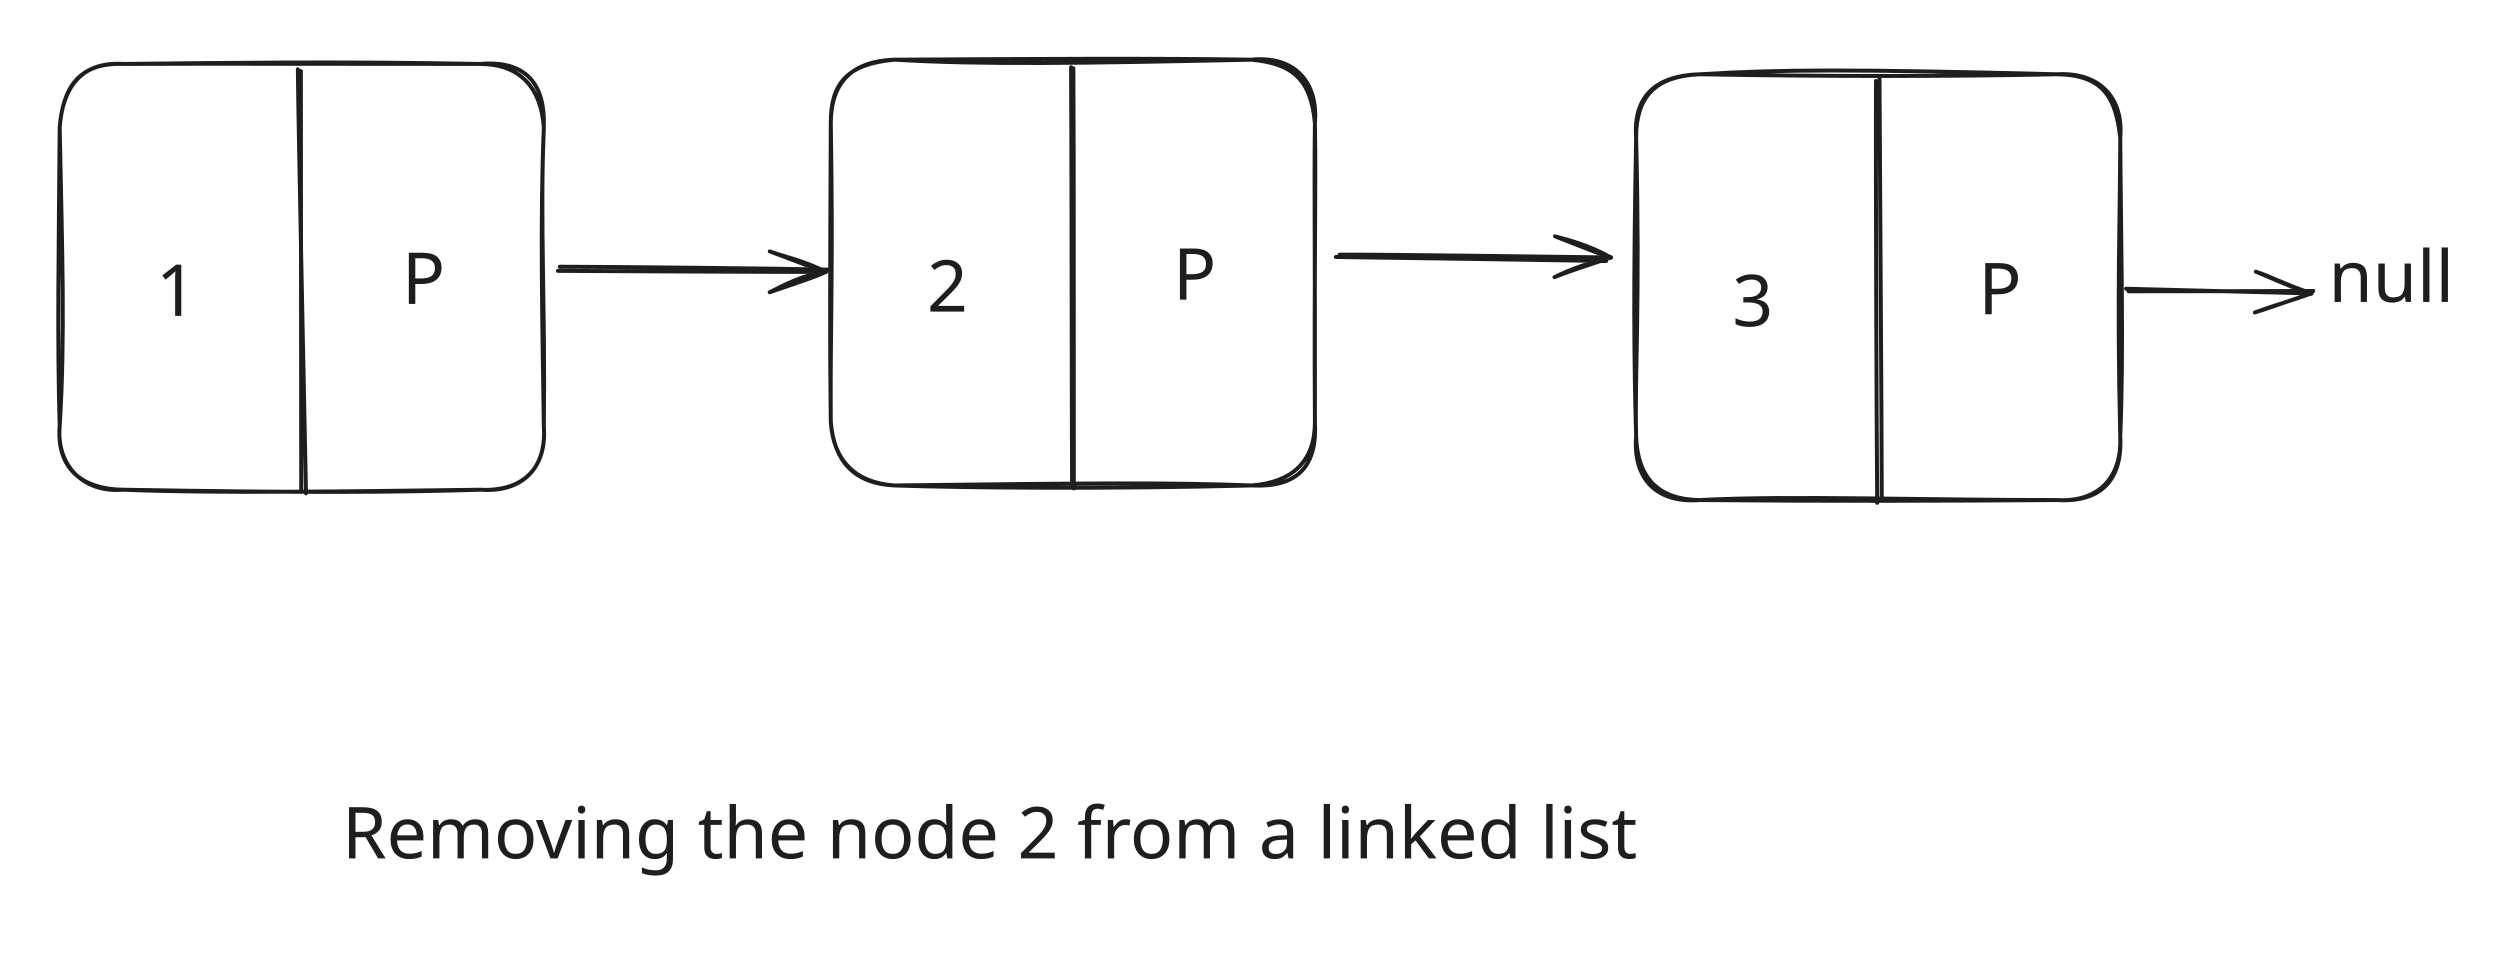
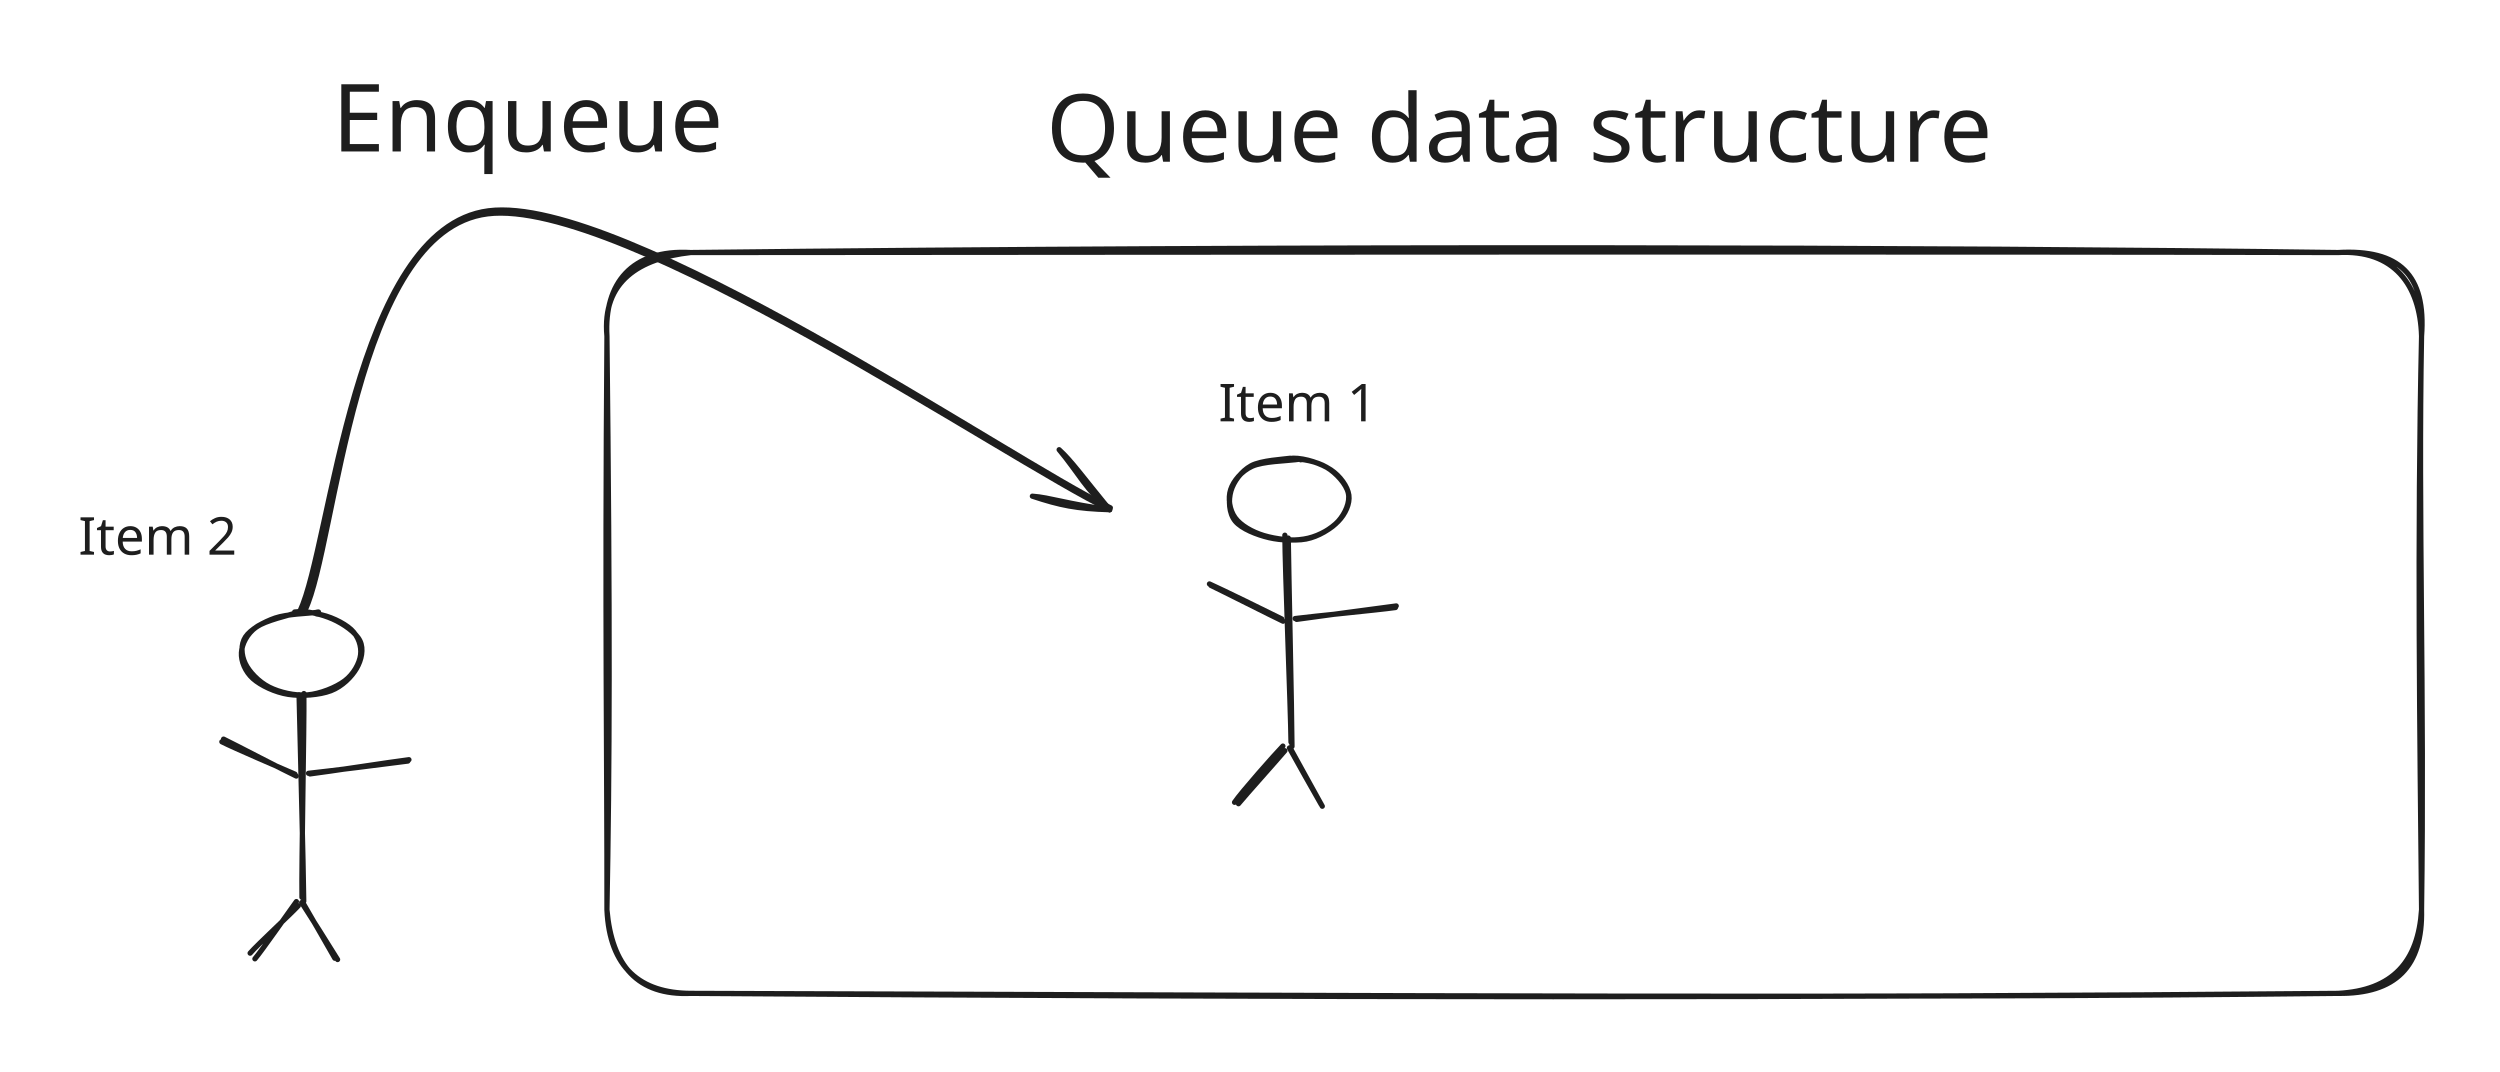
- <svg xmlns="http://www.w3.org/2000/svg" version="1.1" viewBox="0 0 1256.529 478.489" width="1256.529" height="478.489">
+ <svg xmlns="http://www.w3.org/2000/svg" version="1.1" viewBox="0 0 956.124 409.917" width="956.124" height="409.917">
  
-   eyJ2ZXJzaW9uIjoiMSIsImVuY29kaW5nIjoiYnN0cmluZyIsImNvbXByZXNzZWQiOnRydWUsImVuY29kZWQiOiJ4nO1bW1fiSFx1MDAxMH73V3DY1zHb98u86Xib8X5B19mzx1x1MDAxMyFAJCSYXHUwMDA0RffMf9/qqCRcdTAwMDTCgFx1MDAwYp6wO9Gj0N1JV3fXV/VVV+fvtUqlXHUwMDFhP/Wc6udK1Vx1MDAxOdRtz22E9mP1kyl/cMLIXHJ8qFwiyfco6If1pGU7jnvR599/t3s9q+XGt0HQsepB9+U2x3O6jlx1MDAxZkfQ8E/4Xqn8nfzNdFx1MDAxNDr12PZbnpPckFSlfUmK8qVHgZ/0i1x1MDAxOWdEMa3VsIVcdTAwMWJtQX+x04Dqpu1FTlpjiqrP9JC0Llx1MDAxZvv1VlRvXHUwMDFmbO20N9v0Pu226XreefzkJWJFXHUwMDAxjD6ti+Iw6DhXbiNuv01BprzorjDot9q+XHUwMDEzmeHjYWnQs+tu/GTKUDq8lzn4XFxJS1x1MDAwNqYnJSyMiJZSclwiXHUwMDE053xYbVx1MDAxZUBcYrVcYtRcdTAwMTLEtcZcdTAwMTjnXHUwMDA1+1x1MDAxMnhBaFx1MDAwNPtccjvmJ1x1MDAxNe3WrndaIJ/fXHUwMDE4tolD2496dlxi65W2e3xcdTAwMWIyo1x1MDAxNoVcdTAwMGJcdTAwMTOtXHUwMDE0UZikgrRcdTAwMWS31Y5NXHUwMDFizCxcdTAwMDRcdTAwMTdFXHUwMDFjSy5VVlx1MDAxYydZXHUwMDE1TKiSXHUwMDFhc54umlx1MDAxMaL3tZFoyF/pWoR21/lqbvH7npedUL/xOqFvmpTqXHUwMDEyfS35kY7StN/O62BWXHUwMDBmM+rxMKidNveaNbfejHuDXHUwMDFl7qvu96fhTIworVx1MDAxZIbBY3VY8+P1Uyp/v9ewX1x1MDAxNFx1MDAxMUukhEZcdTAwMWFcdTAwMTHJ5LDec/1OfnBeUO+kuruWXHUwMDE5yVx1MDAxOGjg9sl44bhcdTAwMTAvUktcdTAwMDGqXCLEzHg5bvCbvXD3vNa7eHpshGHfu3I2yo1cdTAwMTeGpMWooFx1MDAwNFx1MDAxNFRxxnRcdTAwMGUuwuKCXCJKuZJUXHUwMDEzxpeGXHUwMDE3ZFx0uLhgmmGGxGS44FwiSL3BXHUwMDA1U7iTgFx1MDAwMVhcdTAwMDZcXMjP4bJIhc5MtVx1MDAxZMabrt9w/Vb+XHUwMDE2x29cdTAwMTTUeHZcdTAwMTR/XHS6XTdcdTAwMDYxTlx1MDAwMteP8y2S525cdTAwMThktlx1MDAxZHtsLuDJhXU987hR+5B+qqQqlnxcdTAwMTl+/uvT5NZFK2+u8TVPXHUwMDFmt5b9X4T8XHUwMDE3yzNcdTAwMDH6WGmeL37DvsCUYY1FqkY/hf7ut0H36DRQtTC6i1x1MDAwZnc7fH3wXFxu6GuiwFVShFx1MDAxNJGIXGKa6qa5n1x1MDAxMmRxxMBRSqbAWy5ccvhcdTAwMDDZxFx0XG6QhWM+XHUwMDEx+djCXHUwMDAySaU1XHUwMDAyiZhG435cdTAwMTIpc7tUpVx1MDAwND7FLHVcIu9cdTAwMDd+RrBXmphcZqS6cVx1MDAxNUf3jcGdur9cZlx1MDAxZi9k++Bx+66R8cPVZlDvXHUwMDFiKdeRhVx1MDAxNFx1MDAxMppoXHUwMDAzKSEp5izTrGX3XHUwMDEyXHUwMDFimmhcdTAwMDXwRCBKWiEmx0Y/YnSKpDpcYr51+id67/b2uKVrkbvzsGHvT5JcbllcdTAwMThcdTAwMGJcdTAwMGXOXHUwMDA1w69QoFx0XHUwMDEzhGKJXHUwMDE1YJQjcFOaSj4m1ILtXd5wLNTkXHUwMDE163xSm9f2OU1e7Fxm4klcdTAwMTZPMJUvXHUwMDFkklx1MDAxZC4kRFx1MDAwN4jOXHUwMDFlXHUwMDFjoK3D+++b3+onz7Xn4KxTJ/2dXHUwMDFiXFxui1x1MDAwN1xuZMhcdTAwMGXRSDKkhUhcdTAwMDf7YvGwpTTYQYk0JVx1MDAxY6ucXFyLM3naklx1MDAxY+JcdTAwMGYhXHUwMDExw8gs/7jFY+PchoJOgKXGQ3S838SNVHxcZolpXHUwMDA2fnzuPidhh1x1MDAxOCndsbuu9zSyqIlcdTAwMDbDLGb0yVx1MDAxNG14bstP6LzTXHUwMDFj1fDYheh7WFx1MDAxZFx1MDAwN720tlx1MDAwZV3YQP/D8SlcdEK35fq2dzHenVx0XHUwMDE49lL3k3FKt3bkJOFcdTAwMDRcZlx1MDAwNL9cdTAwMGaHmVx1MDAwNc/hXHUwMDEwVFNIhcjsxOPIfb5e3z2MXHUwMDFlXHUwMDBl/bvg7MBV/O5ZlVx1MDAxYoaMq2kxOnilXHUwMDBmwiGhltRcXIOlXHUwMDA1vVx1MDAwNudcIidQj3EgKqZcdTAwMDVcdTAwMDNeuoCQfFVwePKxODxZLFx1MDAwZafumFx1MDAwMdxcbsGINIcgQcyBxumkp5RoxOBWjFdcdTAwMDT6pTAmUtNcdTAwMTE0XHUwMDEyiFx1MDAxMlx1MDAxOCGEclx1MDAwMsxcdTAwMTFM0/K2XHUwMDAwXHUwMDE2tGUmgG5LlLWh5dkym1x1MDAxZSaOaG1+y+zTtOc+XHUwMDFlX7RYp/ZcdTAwMWNv8nq3xcTW1S6rr9ZWnNCyXGKIXHUwMDEwjWCplJp9J45e7fRPdm7ideJ6ezXv/r6nXHUwMDFiRyXHIdbAXHUwMDBiYVx1MDAxNjgosMRUjcbjhGLDXHUwMDFhOVNYg9fEZd+JU8Q8QFx1MDAxMrFcZlx1MDAxNP7aiXurW6GduFwiOsyLgY+hjjIyXHUwMDBmXHUwMDFmdk62uic7x9f90zBs7u9+XHJcdTAwMWHYbZVcdTAwMWT5RCTIJ1xcauBcdTAwMWIox4eJtFx1MDAxMFg/sIFcYpqiJfJhZnFsXHUwMDEyY1x1MDAwNCM9I1x1MDAxYlx1MDAwNpIkXHTWgv+PwlL6sXSYLpZcdTAwMGVcdTAwMTeGpUjkS99wXGJcdTAwMWVcdTAwMDe8XHUwMDEzRbPDcOPi/Nr/42lQr8tu++td73Sj4/olhyHhaFxuXHUwMDExNttDWVx1MDAxOC5vR/x9YSlAXHUwMDE2RKPZfOV/XHUwMDFliKtcdTAwMWSXTklNocJjXHUwMDFj2uStXHUwMDA0l2mDn0FxemxQTihSwrNp6ZxDpPKjNmpfXHUwMDAyUslcbnGYyv1cdTAwMDZDSVxiolxc47SmRMR3yZmoOXI+MKOYXHUwMDEwITlcdTAwMTNcZihcdTAwMDQnMtPsJelDXHJcdTAwMWTlXHUwMDFhll9pxSblfGZKRJ1ePp0j0T+InK346Myl153vN39cdTAwMTSlx0jmwnpcXCaZUGRcdTAwMDK8VJi0zZhEq5SFKtLu3M3/itxLVJhkJ1x1MDAxYeJcXI7Y7FH99JUspyVjwO2LLVx1MDAxOWajlozmXHUwMDA0W5wp48LCQCqEXHUwMDEywGyIXHUwMDE2KX2Zxik4MFx1MDAxZUNDlk0phtpW+r2tf0dYzIM/lrOM9rjM+IHhaWdPNVNsnvTy/u1cdTAwMTe804s3I1wio8O9yzu/Zm+tl1x1MDAxYuuMKFx1MDAwYoElpVx1MDAwMtRcbik5epZcdTAwMGVmwOJSXHUwMDAys6dcdTAwMTiB/1he/CBcdTAwMTR4Tlx1MDAwNFx1MDAwNv3VSc2CdLP7oOhCWMuqXHUwMDA0XHUwMDBmZ043eFx1MDAwMOpQidtOxVx1MDAwZlx1MDAxYU6FVJph0K3YXHUwMDE107XTgH9R/LFonVempafH1JRcdTAwMDOySFx1MDAxMqlcdTAwMTCbY1t++kmlUoJayFFcdTAwMWGabnO9ZMeSTVx1MDAwMY1cdKgw0GspcoKVLTsmXHUwMDE4IJ3pMlx1MDAxZSdfVm7sP3BMXcnCXHUwMDEzI1xugbehbFx1MDAwZVx1MDAxNr19tn/qrd90XHUwMDBmXHUwMDA2/f39jmur/WNe8qOqXHUwMDEyfCfQUE2BLFx1MDAwM4+gKlx1MDAwN0KWpKhcdFx1MDAwN93GquyZMcYxXHUwMDAyQdWvzNivzNhPgmdZzKixXHUwMDAwXCJpMsEz475241x1MDAwNlx1MDAwN3vAXHS3j09cdTAwMWGX6LKum92LkuNcdTAwMWXcq8E9XHUwMDAyvytcdMz/XGLuKU5cdTAwMGVSXHUwMDAy6lx0eDzGllx1MDAxNzxcdTAwMTNuXHToTSlOYNInI3/SjjxYJVxiXG5cdTAwMTZwXHUwMDEwZVU4NflYukxcdTAwMTbLhFx1MDAwYnGY2ZdcdTAwMTmLbMEk6LnOpmxveVxcX1x1MDAxZnex//3I3btt0vX2g1NuXHUwMDFjKsankGCK6Ufh8H2ZMc242bT9lVx1MDAxOVv5zFx1MDAxOEHTmDBnXHUwMDE0XHUwMDAystn3mKZHXHUwMDA2pURcIqfCYkoxgYSiish8jlpYmIODolx1MDAxNFx0TOjyotHFvLVcdTAwMDVycsYwXcDZkZXLlU1/ub4ympZiXHUwMDEyllxca4zMS+uUk0yzt7xcdTAwMTTiXHUwMDA0OKFcdTAwMDa+IaD5eCw+U65srlfJXHUwMDEw4UowXHUwMDA0XHUwMDE2mYFtZYTyMbFAXHUwMDA1pELS5JjgUnzCy2SrlDFb0Htba69cdTAwMWRU7V7vPFx1MDAwNr1cdTAwMWKuXGLov9t4NfbpKKtcdTAwMGau87g5XHUwMDFkoWuvc2qslpNcdTAwMDDix9qPf1x1MDAwMC1cdTAwMDRTYCJ9
+   eyJ2ZXJzaW9uIjoiMSIsImVuY29kaW5nIjoiYnN0cmluZyIsImNvbXByZXNzZWQiOnRydWUsImVuY29kZWQiOiJ4nO2bW1PjuFx1MDAxMoDf+Vx1MDAxNVx1MDAxNOd18Op+2beQYVx1MDAwMsNwh1x1MDAwMXJqa8skTuKJY1x1MDAxYtvhtsV/35aB2Lk4XHScJHhO4alcdTAwMWFcdTAwMTJJlmV1f61utfLP2vr6RvJcdTAwMTA6XHUwMDFif65vOPdccttzm5F9t/HFlN86UexcdTAwMDY+VJH0e1x1MDAxY/SjRtqykyRh/OdcdTAwMWZ/2GFotd3kOlxiulYj6D3f5nhOz/GTXHUwMDE4XHUwMDFh/lx1MDAxN76vr/+T/p97UOLcJ2nbtDT3XHUwMDE4SkdLXHUwMDBmXHUwMDAyP30kxlx1MDAwMmuCmNCDXHUwMDE2bvxcdTAwMTVcdTAwMWWVOE2obtle7GQ1pmijXHUwMDE1hd522yZVUq2x21jvbSWP37PHtlxczztNXHUwMDFlvHREcVx1MDAwMC+e1cVJXHUwMDE0dJ1cdTAwMGK3mXRe3z5XXnRXXHUwMDE09NtcdTAwMWTfic2b40FpXHUwMDEw2lxyN3kwZVxiXHJKbb+d9pGV3MM3oaXFuGRcdTAwMDJJTCRlWS/mfqK0JVxiU4pcbo4lpWxkXFzVwFx1MDAwYlwiM67/YMf8y0Z2bTe6bVx1MDAxOJ7fXHUwMDFjtElcItuPQztcdTAwMDJJZe3uXt6YIWRRzpXmWlx1MDAwYqSp5IMmXHUwMDFkx213XHUwMDEy0yYri51UXGLYtEQoP2zz0HC3merCX9nUR3bP2TW3+H3Py8+f33yZv6GKa1OxnVOrrKt+2LSfVVx1MDAwMEukXHUwMDExYVx1MDAxY1x0idWg3nP97mh3XtDoTtCaVuAnp+6jkVxuXHUwMDE1Q6Xf7J7rPVxmSTVVYZjG477Td9ZhXGb2Olxiod9I+lFu3k2riue2jXJveE5rWOtcdTAwMTNcdTAwMTd4XHUwMDFiVCdBmNU24Km26zvR+CxcdTAwMDWR23Z92zuba1x1MDAwNPD+zs6ryLBFeE4nYsfUmtfFaeHTl8m4Rk4jedbXXHTMXHUwMDAylYXMXHUwMDEyTYRCXHUwMDFjZdM2i9nT7UonuehcdTAwMWNv1fd+7t1cdTAwMWXtXfVEXFwpN7Oc6CnMUk4sojGXSFxiyjjBfGRgi4NW6MwgXGYoJYpaXHUwMDE0LslcdTAwMTChLFx1MDAwZvIrtJxqMDsss6vvZvZVcTLVoS8lT6tBeapcdTAwMTY7nueG8URcdTAwMWRcdTAwMDZrWqTDgmuMuXjDsuM/8Hr75Ohbq/U1jrbRjXTq3n25VZjCwpJcdTAwMWFujWB1XHUwMDAxXuWQXHUwMDBlM6jWSDCtXGJSknK8NFx1MDAxNWZiXFyDKU5cdTAwMTWYUY644nqSXG5cdTAwMGKBmaRcdTAwMDTxZegwma3Dg3uyu1x1MDAwN+pAmifhUf2m46DavqBcdTAwMGZ74U7jIFx1MDAxM96QhtpRXHUwMDE03G1cZmqeXj6tjJB0NZiEXHUwMDA3xUV4MFx1MDAwZVZcdTAwMDdcdTAwMTRjflx1MDAwYl+r7Pd/XFxcdTAwMWU/fKe3XHUwMDBl2avzi4Mq65dcdTAwMWJcdTAwMGaGiUVcdTAwMDVcdTAwMDDCOSNaIzVEXHUwMDA3J8jikmLOJFwiSnK5NDqQJeBSXHUwMDEyYVxmUp/kk0lV1ORcdTAwMDVcdTAwMTWCpFx1MDAxMjDGnKO9WlSW4rnFiVx1MDAxZCVbrt90/fboLY7fLKjx7DipXHUwMDA2vZ6bwDCOXHUwMDAy109GW6T9VlxmlVx1MDAxZMdcdTAwMWWbXHUwMDBi6LmwLjTdXHLbhuzTeqZf6ZfB57++TG5dIFRzjUk862wt//etzDNduCRiyiQoel6HZkFvbzaPt+JKZfvC33rca+qrINg8LDv01EKUXG5NuCFb84wl04FAq6JcdTAwMWWMj5Ewh/WXYYZcdTAwMDSZwD3JzctrLCaNhJj+XHUwMDA0/fdcdTAwMDG9WNTmXCIku/9/Ylx1MDAxYuL6XCK2wYfiXHUwMDAy3KycXHUwMDA3OIvt5q9ft3eP58f1WlxcJ9+5zy/cw1q52aaaWkJj4zVcblx1MDAwNUo5XHUwMDFjslx0gi2MONYmbFIk55MuXHUwMDFjbZm6tlx1MDAxMCcrRVx1MDAxNJ5ENlx1MDAwNtdcdTAwMWIu8NBcdTAwMDVTXHUwMDEz4zdccrZcdIzU54r+O4FeJHhzbY7JfFHco8LtVVx1MDAwZVx1MDAxYyBKVKZes7Bn9Vv99+XR9cVmv352cvlw5tq7uNzYM8ynhbmcY4tQrVx1MDAxODhSjGu2vJ1cdTAwMWGaMZFtp87y3DGCRVx1MDAwMeeNxCfnZec8XHUwMDEztLk2R2W8IK5cdTAwMDVFo6WvXFwrwalcdTAwMTRvic93LsP+r/Zd2/l+fnZ/clx1MDAxMVx1MDAxZdV+NY7KzTVVxFKISC1cYlCCyVxi1lRZXHUwMDEyg5XVQI8gYnlYk1x0WGNatMS/cE2RMmSLXHUwMDA15Ew+sV5cdTAwMTHWZFxi6zFcdTAwMTG/XHUwMDEx6+dtv1x0XFxcdTAwMTNcXOinYyGQJCxcdTAwMWaVzlx1MDAwMnv6RmQpwU433lx1MDAxNDCtXHUwMDE4olLm8lx1MDAxYs/b0sqikmnNXGLUcba8bWlgdObWXHUwMDFi5nhGokXD3VLyki7gSmbO4ftJz1xy7OVcdTAwMTjA7lx1MDAxY0lcdTAwMTHz0kGjb0a5iSxcbs5cdTAwMTeRXHUwMDA0aVx1MDAwNSpOOZK5Zm07NKO2OCXgXHUwMDFmc1x1MDAwZbOtqCBy7O1XZmVG8V2ooZHTtv42x1RupjtSqMdpf1RcdTAwMTZ1N5dcdTAwMWQrOtWBcaF7glx1MDAwNZNcdTAwMTRcdTAwMTboNySIXHUwMDBmb1x1MDAwMkZcdTAwMGVr3k9cdTAwMTfb+6JGvsrTkrsnjLApVlxmYi5cYkpcdTAwMTRcdTAwMDVdXHUwMDE3XHUwMDAy1J0uzz/BXGZbIHjNpKBYUT4pXzx+qoNRzoxbtYD9hd/lUMe2f2NcdTAwMGVVrPZcdTAwMWPH2ENcdTAwMTdxdGNa0rt4XHUwMDE3kFx0pDVcdTAwMDTK829cdTAwMDLe1OTe+VHdblx1MDAwNNWrw7jfvnLdb7zcWEohLaRcdTAwMTBcdTAwMTWwgDAk6HBWj1FkabPvj5SAoDs3VyXJeXMmNMNcdTAwMTSVMW7AsITzvFx1MDAxZS8jKy2Kd7MwmFvFJMPzZ6hcdTAwMGXvXHUwMDBlt8KdqKfOJW9eeFdb1ejhtuRcbmxObZj0XHUwMDEzU1xcXHUwMDExxEa8Y4EtgWExh1x1MDAwNZZcdTAwMTNcdTAwMDH+8dI0eFx1MDAwMXlpzDlDiH/cXHUwMDExjkWqc5Fz/P9cdTAwMTZcdTAwMDZ/RF6ai+KYmFJcdTAwMDLWXFyI+b3JsG778raShOd271xcXHUwMDFm3n2NXHUwMDFmXHUwMDEzt+TUa2SBYZNcdTAwMTgroTWh2ZPTzS42Qv3ynMn3paVcdTAwMDUoXHUwMDA0WtZxw0/Ol8L5itLSeXBH0eZcdTAwMTJcdTAwMTZcYs7egPZdTZzdX9T9g253v969j1rfq3ZQcrQlxGdcdTAwMTJcdTAwMGJqNjWooiP72IJYmHFcdP4gaCtWS0R7XHUwMDAxaWktXHUwMDExvFx1MDAwZf3k/Hfi/GOy0jnlXHUwMDE5xVx1MDAxZXEgX+e1aFx1MDAxNvZcdTAwMDeV28dDXHUwMDFk78nz89hB/Z81XHUwMDEy/1x1MDAxZJdcdTAwMWN7TadcdTAwMDWimlhEIVx1MDAwNsGgXHUwMDEwIFx1MDAxODoyro/NSpsyhnn+4MAn52XnfDVZaVxiTIu4Jlx1MDAxOCOhdH5cdTAwMDdq5nFcdTAwMTP71K92eyw+OW+xw9ZONdxroZJzLZCFjSHlnFxuQsRIfC4heueUwaRcdTAwMDP1JL/ZVoq8NNZEcKpVKVx1MDAxM9OfZE8me7GJ6cKf6U47PqphXHTTev6d4/3L01x1MDAxZn1R3alw9mOnXHUwMDFiXHUwMDFjd/qt+nHZwVx1MDAxZZnYYbBRYVwieNE/+MNcdTAwMTbBWkNkxFx1MDAxOJ2czpnAtWBcdTAwMTiGzXL25lx1MDAwM/I5WLGc8X9fPoegodIp+ZzdxOmt51x1MDAwZSeuXCKdM/rMubI5WL5cdTAwMGJIXlx1MDAxYziDpVx1MDAwNCjzP1x1MDAwM5h5nvv0WuOd0L+P5G6993jT2uE3Jf9cdC4lhVx1MDAxMWtKJCeFi92CkZTIQlRrJjnSUkDIPlx1MDAwZpLgXHUwMDBlSY00llx1MDAxZppiJVx1MDAwMvN3XHUwMDFkXHUwMDAxeT+S5Fx1MDAwM5Ak70Ry7WXR3bDD8DSBuVx1MDAxYvg1ICy3+TJcdTAwMDHZ8zduXedua7r6rL2gbqByUkfpae3pX1x1MDAxYep2WCJ9
  <defs>
    <style class="style-fonts">
      @font-face {
        font-family: "Virgil";
        src: url("https://unpkg.com/@excalidraw/excalidraw@undefined/dist/excalidraw-assets/Virgil.woff2");
      }
      @font-face {
        font-family: "Cascadia";
        src: url("https://unpkg.com/@excalidraw/excalidraw@undefined/dist/excalidraw-assets/Cascadia.woff2");
      }
      @font-face {
        font-family: "Assistant";
        src: url("https://unpkg.com/@excalidraw/excalidraw@undefined/dist/excalidraw-assets/Assistant-Regular.woff2");
      }
    </style>
  </defs>
-   <rect x="0" y="0" width="1256.529" height="478.489" fill="transparent" />
-   <g stroke-linecap="round" transform="translate(30 32.14081) rotate(0 121.6667 107)">
-     <path d="M32 0 C85 -0.55, 138.41 -1.36, 211.33 0 M32 0 C81.21 -0.23, 132.78 0.02, 211.33 0 M211.33 0 C231.34 0.05, 241.96 11.87, 243.33 32 M211.33 0 C234.11 -1.98, 244.23 9.86, 243.33 32 M243.33 32 C241.35 78.84, 244.13 124.14, 243.33 182 M243.33 32 C241.45 77.96, 242.52 125.68, 243.33 182 M243.33 182 C244.95 202.59, 233.44 215.1, 211.33 214 M243.33 182 C244.97 204.72, 230.92 215.58, 211.33 214 M211.33 214 C145.58 214.83, 77.54 215.89, 32 214 M211.33 214 C169.65 215.26, 126.11 215.65, 32 214 M32 214 C11.37 213.84, -1.73 203.48, 0 182 M32 214 C11.26 215.73, -1.8 201.12, 0 182 M0 182 C2.8 136.71, 1.24 95.16, 0 32 M0 182 C-1.3 138.08, -0.47 94.16, 0 32 M0 32 C1.55 12.28, 9.31 -0.84, 32 0 M0 32 C1.34 12.76, 10.11 -1.41, 32 0" stroke="#1e1e1e" stroke-width="2" fill="none" />
+   <rect x="0" y="0" width="956.124" height="409.917" fill="transparent" />
+   <g transform="translate(400.1241 33.91658) rotate(0 200.1779 22.5)">
+     <text x="0" y="0" font-family="Virgil, Segoe UI Emoji" font-size="36px" fill="#1e1e1e" text-anchor="start" style="white-space: pre;" direction="ltr" dominant-baseline="text-before-edge">Queue data structure</text>
+   </g>
+   <g stroke-linecap="round" transform="translate(232.1241 96.58326) rotate(0 347 141.6667)">
+     <path d="M32 0 C274.94 -0.2, 516.39 -0.38, 662 0 M32 0 C269.81 -2.72, 508.22 -2.1, 662 0 M662 0 C683.43 -1.19, 693.46 12.36, 694 32 M662 0 C685.49 -1.37, 695.79 8.52, 694 32 M694 32 C692.71 101.48, 695.15 167.89, 694 251.33 M694 32 C692.29 109.53, 693.35 185.51, 694 251.33 M694 251.33 C694.5 273.03, 684.19 283.62, 662 283.33 M694 251.33 C692.74 271.11, 683.07 282.25, 662 283.33 M662 283.33 C490.31 285.27, 318.28 284.23, 32 283.33 M662 283.33 C465.19 285.07, 268.5 284.98, 32 283.33 M32 283.33 C11.76 284.21, 1.85 272.75, 0 251.33 M32 283.33 C12.76 283.23, 0.98 273.56, 0 251.33 M0 251.33 C0.07 194.9, -0.84 141.34, 0 32 M0 251.33 C1.03 196.89, 1.22 141.51, 0 32 M0 32 C-1.14 11.71, 9.46 -1.3, 32 0 M0 32 C-1.96 10.87, 12.64 2.19, 32 0" stroke="#1e1e1e" stroke-width="2" fill="none" />
+   </g>
+   <g stroke-linecap="round" transform="translate(92.36704 234.1982) rotate(0 23 15.66667)">
+     <path d="M20.32 -0.14 C24.8 -0.79, 30.7 0.72, 34.87 2.56 C39.03 4.4, 43.78 7.73, 45.3 10.88 C46.83 14.02, 45.87 18.24, 44.01 21.43 C42.16 24.61, 38.54 28.32, 34.18 29.98 C29.83 31.64, 22.85 32.15, 17.88 31.37 C12.91 30.6, 7.37 28, 4.38 25.34 C1.4 22.67, -0.25 18.66, -0.04 15.38 C0.17 12.09, 2.11 8.18, 5.62 5.64 C9.14 3.1, 18.35 1.08, 21.04 0.15 C23.72 -0.78, 21.73 -0.16, 21.73 0.03 M28.73 0.6 C33.32 1.17, 39.12 3.95, 41.92 6.55 C44.72 9.16, 45.94 12.97, 45.53 16.24 C45.13 19.51, 42.86 23.63, 39.47 26.19 C36.09 28.74, 30.03 31.17, 25.22 31.56 C20.4 31.96, 14.53 30.59, 10.57 28.58 C6.6 26.57, 2.93 22.71, 1.42 19.51 C-0.09 16.31, -0.38 12.29, 1.52 9.4 C3.42 6.51, 8.36 3.73, 12.83 2.17 C17.31 0.62, 25.8 0.38, 28.38 0.05 C30.96 -0.28, 28.32 -0.19, 28.33 0.19" stroke="#1e1e1e" stroke-width="2" fill="none" />
  </g>
  <g stroke-linecap="round">
-     <g transform="translate(151.3333 35.47412) rotate(0 0.3333282 105.6667)">
-       <path d="M-0.11 0.26 C-0.14 35.44, 0.06 175.8, 0.07 211.08 M-1.63 -0.65 C-1.28 34.71, 1.79 177.39, 2.47 212.49" stroke="#1e1e1e" stroke-width="2" fill="none" />
+     <g transform="translate(115.0337 264.8648) rotate(0 0.3333435 39.33334)">
+       <path d="M-0.66 0.93 C-0.41 14.24, 1.04 67.01, 1.14 79.82 M1.19 0.38 C1.36 13.38, 0.23 65.26, 0.45 78.31" stroke="#1e1e1e" stroke-width="2" fill="none" />
    </g>
  </g>
  <mask />
  <g stroke-linecap="round">
-     <g transform="translate(672 129.4153) rotate(0 68.00003 0.580395)">
-       <path d="M-0.6 -0.25 C21.97 0, 112.69 1.41, 135.28 1.78 M1.29 -1.43 C24.26 -1.55, 114.94 -0.27, 137.62 -0.01" stroke="#1e1e1e" stroke-width="2" fill="none" />
-     </g>
-     <g transform="translate(672 129.4153) rotate(0 68.00003 0.580395)">
-       <path d="M109.3 9.89 C117.09 5.96, 126.78 2.59, 137.62 -0.01 M109.3 9.89 C119.05 5.98, 129.51 2.9, 137.62 -0.01" stroke="#1e1e1e" stroke-width="2" fill="none" />
-     </g>
-     <g transform="translate(672 129.4153) rotate(0 68.00003 0.580395)">
-       <path d="M109.56 -10.63 C117.32 -8.6, 126.93 -6, 137.62 -0.01 M109.56 -10.63 C119.35 -6.94, 129.71 -2.43, 137.62 -0.01" stroke="#1e1e1e" stroke-width="2" fill="none" />
+     <g transform="translate(115.7004 344.8648) rotate(0 6.333328 11)">
+       <path d="M0.22 0.53 C2.33 4.06, 10.24 17.95, 12.35 21.61 M-0.33 0.33 C1.98 3.88, 11.26 18.56, 13.41 22.11" stroke="#1e1e1e" stroke-width="2" fill="none" />
    </g>
  </g>
  <mask />
-   <g transform="translate(78.33331 130.8075) rotate(0 4.877998 22.5)">
-     <text x="0" y="0" font-family="Virgil, Segoe UI Emoji" font-size="36px" fill="#1e1e1e" text-anchor="start" style="white-space: pre;" direction="ltr" dominant-baseline="text-before-edge">1</text>
-   </g>
-   <g transform="translate(202 124.8075) rotate(0 11.89799 22.5)">
-     <text x="0" y="0" font-family="Virgil, Segoe UI Emoji" font-size="36px" fill="#1e1e1e" text-anchor="start" style="white-space: pre;" direction="ltr" dominant-baseline="text-before-edge">P</text>
-   </g>
-   <g stroke-linecap="round" transform="translate(822.3334 37.33332) rotate(0 121.6667 107)">
-     <path d="M32 0 C72.6 -2.51, 109.43 -2.56, 211.33 0 M32 0 C97.02 1.19, 161.26 1.07, 211.33 0 M211.33 0 C233.33 -1.28, 245.08 12.17, 243.33 32 M211.33 0 C234.91 0.25, 241.08 11.76, 243.33 32 M243.33 32 C243.27 72.37, 241.61 110.28, 243.33 182 M243.33 32 C243.64 85.9, 245.17 137.44, 243.33 182 M243.33 182 C244.59 205.17, 232.37 215.38, 211.33 214 M243.33 182 C244.22 201.88, 233.24 215.29, 211.33 214 M211.33 214 C145.45 214.07, 76.81 211.62, 32 214 M211.33 214 C155.44 214.39, 101.02 214.62, 32 214 M32 214 C10.28 215.7, -1.66 203.48, 0 182 M32 214 C11.16 213.79, 0.71 202.98, 0 182 M0 182 C-0.77 151.12, 2.06 115.78, 0 32 M0 182 C-1.11 142.72, -1.35 105.46, 0 32 M0 32 C-1.59 10.43, 10.57 0.58, 32 0 M0 32 C-0.11 11.21, 9.77 0.9, 32 0" stroke="#1e1e1e" stroke-width="2" fill="none" />
-   </g>
  <g stroke-linecap="round">
-     <g transform="translate(943.6668 40.66664) rotate(0 0.3333282 105.6667)">
-       <path d="M-0.79 0.03 C-0.95 35.18, -0.52 177.01, -0.16 212.06 M0.99 -1 C1.14 34.32, 2.12 174.97, 2.13 210.32" stroke="#1e1e1e" stroke-width="2" fill="none" />
+     <g transform="translate(96.3583 365.3969) rotate(0 8.666656 -9.999969)">
+       <path d="M-0.7 -0.86 C2.18 -4.21, 14.71 -15.69, 17.73 -19 M1.13 1.31 C3.84 -1.86, 14.4 -17.08, 16.99 -20.59" stroke="#1e1e1e" stroke-width="2" fill="none" />
    </g>
  </g>
  <mask />
-   <g transform="translate(870.6667 136) rotate(0 12.258 22.5)">
-     <text x="0" y="0" font-family="Virgil, Segoe UI Emoji" font-size="36px" fill="#1e1e1e" text-anchor="start" style="white-space: pre;" direction="ltr" dominant-baseline="text-before-edge">3</text>
-   </g>
-   <g transform="translate(994.3334 130) rotate(0 11.89799 22.5)">
-     <text x="0" y="0" font-family="Virgil, Segoe UI Emoji" font-size="36px" fill="#1e1e1e" text-anchor="start" style="white-space: pre;" direction="ltr" dominant-baseline="text-before-edge">P</text>
-   </g>
  <g stroke-linecap="round">
-     <g transform="translate(1069.333 146.8075) rotate(0 46.66669 0)">
-       <path d="M0.47 -0.42 C15.9 -0.34, 77.8 -0.51, 93.34 -0.57 M-0.74 -1.69 C14.47 -1.37, 76.74 0.37, 92.4 0.67" stroke="#1e1e1e" stroke-width="2" fill="none" />
-     </g>
-     <g transform="translate(1069.333 146.8075) rotate(0 46.66669 0)">
-       <path d="M63.97 10.25 C73.66 6.68, 83.72 3.85, 92.4 0.67 M63.97 10.25 C71.58 7.88, 76.33 5.99, 92.4 0.67" stroke="#1e1e1e" stroke-width="2" fill="none" />
-     </g>
-     <g transform="translate(1069.333 146.8075) rotate(0 46.66669 0)">
-       <path d="M64.46 -10.27 C73.8 -6.4, 83.68 -1.78, 92.4 0.67 M64.46 -10.27 C72.13 -7.79, 76.77 -4.83, 92.4 0.67" stroke="#1e1e1e" stroke-width="2" fill="none" />
+     <g transform="translate(118.367 295.5315) rotate(0 19 -2.333344)">
+       <path d="M0.18 0.46 C6.57 -0.31, 31.75 -4.22, 38.03 -4.99 M-0.39 0.22 C5.96 -0.45, 31.31 -3.59, 37.61 -4.46" stroke="#1e1e1e" stroke-width="2" fill="none" />
    </g>
  </g>
  <mask />
-   <g transform="translate(1170.333 123.8075) rotate(0 28.09798 22.5)">
-     <text x="0" y="0" font-family="Virgil, Segoe UI Emoji" font-size="36px" fill="#1e1e1e" text-anchor="start" style="white-space: pre;" direction="ltr" dominant-baseline="text-before-edge">null</text>
-   </g>
-   <g transform="translate(171.9314 403.4889) rotate(0 341.8019 22.5)">
-     <text x="0" y="0" font-family="Virgil, Segoe UI Emoji" font-size="36px" fill="#1e1e1e" text-anchor="start" style="white-space: pre;" direction="ltr" dominant-baseline="text-before-edge">Removing the node 2 from a linked list</text>
-   </g>
-   <g stroke-linecap="round" transform="translate(417.5636 30) rotate(0 121.6667 107)">
-     <path d="M32 0 C75.61 2.59, 124.45 1.85, 211.33 0 M32 0 C97.36 -0.36, 163.1 -0.8, 211.33 0 M211.33 0 C232.71 1.95, 241.37 10.39, 243.33 32 M211.33 0 C233.63 -2.22, 245.08 11.73, 243.33 32 M243.33 32 C243.98 66.28, 242.84 101.46, 243.33 182 M243.33 32 C242.88 64.74, 243.47 98.94, 243.33 182 M243.33 182 C243.39 202.03, 231.75 212.58, 211.33 214 M243.33 182 C244.63 204.18, 234.84 215.21, 211.33 214 M211.33 214 C172.57 212.49, 131.81 212.77, 32 214 M211.33 214 C139.07 215.85, 68.58 215.22, 32 214 M32 214 C12.03 213.09, 1.66 202.23, 0 182 M32 214 C12.08 212.66, 1.18 201.14, 0 182 M0 182 C-0.4 141.62, 1.26 106.49, 0 32 M0 182 C-0.53 145.42, -0.34 106.37, 0 32 M0 32 C0.09 10.61, 11.42 0.69, 32 0 M0 32 C-0.17 11.48, 8.63 2.13, 32 0" stroke="#1e1e1e" stroke-width="2" fill="none" />
-   </g>
  <g stroke-linecap="round">
-     <g transform="translate(538.897 33.33331) rotate(0 0.3333282 105.6667)">
-       <path d="M0.59 0.97 C0.91 36.51, 0.72 176.94, 0.81 212.13 M-0.56 0.44 C-0.29 35.73, -0.26 175.47, -0.06 210.42" stroke="#1e1e1e" stroke-width="2" fill="none" />
+     <g transform="translate(85.46948 283.0045) rotate(0 14 6.666656)">
+       <path d="M0.03 -0.33 C4.64 1.9, 23.1 11.58, 27.85 13.8 M-0.62 0.69 C3.89 3.01, 22.5 10.95, 27.35 13.07" stroke="#1e1e1e" stroke-width="2" fill="none" />
    </g>
  </g>
  <mask />
-   <g transform="translate(465.8969 128.6667) rotate(0 12.81599 22.5)">
-     <text x="0" y="0" font-family="Virgil, Segoe UI Emoji" font-size="36px" fill="#1e1e1e" text-anchor="start" style="white-space: pre;" direction="ltr" dominant-baseline="text-before-edge">2</text>
-   </g>
-   <g transform="translate(589.5636 122.6667) rotate(0 11.89799 22.5)">
-     <text x="0" y="0" font-family="Virgil, Segoe UI Emoji" font-size="36px" fill="#1e1e1e" text-anchor="start" style="white-space: pre;" direction="ltr" dominant-baseline="text-before-edge">P</text>
-   </g>
  <g stroke-linecap="round">
-     <g transform="translate(280.3855 135.0702) rotate(0 68.00003 0.580395)">
-       <path d="M0.96 -1.01 C23.51 -1.01, 113.43 -0.12, 135.75 0.44 M0.01 1.07 C22.33 1.18, 111.81 1.68, 134.67 1.6" stroke="#1e1e1e" stroke-width="2" fill="none" />
+     <g transform="translate(115.0488 232.6667) rotate(0 154.3333 -75.66669)">
+       <path d="M-0.32 1.02 C11.63 -24.2, 20.14 -145.47, 71.79 -152.05 C123.44 -158.62, 270.1 -57.55, 309.6 -38.46 M1.71 0.51 C13.6 -24.51, 20.16 -144.51, 71.43 -150.88 C122.7 -157.25, 269.72 -56.8, 309.33 -37.73" stroke="#1e1e1e" stroke-width="2" fill="none" />
    </g>
-     <g transform="translate(280.3855 135.0702) rotate(0 68.00003 0.580395)">
-       <path d="M106.46 11.82 C114.33 7.7, 124.42 2.74, 134.67 1.6 M106.46 11.82 C117.9 7.82, 129.21 4.32, 134.67 1.6" stroke="#1e1e1e" stroke-width="2" fill="none" />
+     <g transform="translate(115.0488 232.6667) rotate(0 154.3333 -75.66669)">
+       <path d="M279.78 -42.9 C290.45 -39.37, 296.58 -38.11, 309.33 -37.73 M279.78 -42.9 C286.46 -42.42, 292.94 -39.95, 309.33 -37.73" stroke="#1e1e1e" stroke-width="2" fill="none" />
    </g>
-     <g transform="translate(280.3855 135.0702) rotate(0 68.00003 0.580395)">
-       <path d="M106.5 -8.71 C114.42 -5.84, 124.5 -3.82, 134.67 1.6 M106.5 -8.71 C118.06 -4.53, 129.35 0.13, 134.67 1.6" stroke="#1e1e1e" stroke-width="2" fill="none" />
+     <g transform="translate(115.0488 232.6667) rotate(0 154.3333 -75.66669)">
+       <path d="M290.02 -60.68 C297.46 -51.76, 300.47 -45.07, 309.33 -37.73 M290.02 -60.68 C294.6 -56.55, 298.96 -50.4, 309.33 -37.73" stroke="#1e1e1e" stroke-width="2" fill="none" />
    </g>
  </g>
  <mask />
+   <g transform="translate(127.0488 30) rotate(0 70.50597 22.5)">
+     <text x="0" y="0" font-family="Virgil, Segoe UI Emoji" font-size="36px" fill="#1e1e1e" text-anchor="start" style="white-space: pre;" direction="ltr" dominant-baseline="text-before-edge">Enqueue</text>
+   </g>
+   <g stroke-linecap="round" transform="translate(469.7471 175.2388) rotate(0 23 15.66667)">
+     <path d="M24.75 -0.01 C29.52 -0.06, 35.65 2.08, 39.21 4.43 C42.77 6.78, 45.66 10.81, 46.13 14.1 C46.6 17.39, 44.78 21.37, 42.04 24.17 C39.31 26.98, 34.48 30.02, 29.74 30.92 C25 31.82, 18.14 30.93, 13.62 29.57 C9.1 28.21, 4.73 25.68, 2.62 22.75 C0.5 19.82, -0.18 15.26, 0.91 11.98 C1.99 8.71, 5 5, 9.11 3.1 C13.21 1.2, 22.41 1.02, 25.52 0.6 C28.62 0.19, 27.73 0.38, 27.72 0.62 M23.69 0.3 C28.24 0.08, 33.86 1.27, 37.56 3.44 C41.27 5.62, 45.15 9.93, 45.91 13.36 C46.68 16.79, 44.7 21.15, 42.14 24.03 C39.59 26.9, 35.03 29.53, 30.6 30.59 C26.18 31.65, 20.27 31.49, 15.61 30.4 C10.95 29.31, 5.07 27.01, 2.64 24.04 C0.21 21.06, 0.02 16.06, 1.03 12.54 C2.05 9.01, 4.93 4.99, 8.71 2.9 C12.49 0.81, 21.32 0.38, 23.71 0.02 C26.11 -0.34, 23.13 0.42, 23.08 0.75" stroke="#1e1e1e" stroke-width="2" fill="none" />
+   </g>
+   <g stroke-linecap="round">
+     <g transform="translate(492.4137 205.9054) rotate(0 0.3333435 39.33334)">
+       <path d="M0.29 -0.12 C0.44 13.03, 1.66 66.27, 1.71 79.56 M-1.02 -1.22 C-1 11.54, 1.18 64.74, 1.32 77.91" stroke="#1e1e1e" stroke-width="2" fill="none" />
+     </g>
+   </g>
+   <mask />
+   <g stroke-linecap="round">
+     <g transform="translate(493.0804 285.9054) rotate(0 6.333328 11)">
+       <path d="M0.48 0.41 C2.56 4.16, 10.57 18.79, 12.63 22.44 M0.06 0.15 C2.06 3.75, 10.1 18.15, 12.18 21.7" stroke="#1e1e1e" stroke-width="2" fill="none" />
+     </g>
+   </g>
+   <mask />
+   <g stroke-linecap="round">
+     <g transform="translate(473.7383 306.4375) rotate(0 8.666656 -9.999969)">
+       <path d="M-0.08 0.95 C2.69 -2.42, 14.68 -15.78, 17.67 -19.33 M-1.59 0.41 C0.96 -3.39, 13.74 -17.83, 16.9 -21.1" stroke="#1e1e1e" stroke-width="2" fill="none" />
+     </g>
+   </g>
+   <mask />
+   <g stroke-linecap="round">
+     <g transform="translate(495.7471 236.5721) rotate(0 19 -2.333344)">
+       <path d="M0.15 0.31 C6.53 -0.57, 31.96 -4.04, 38.24 -4.83 M-0.43 -0.01 C5.9 -0.85, 31.62 -3.31, 37.94 -4.22" stroke="#1e1e1e" stroke-width="2" fill="none" />
+     </g>
+   </g>
+   <mask />
+   <g stroke-linecap="round">
+     <g transform="translate(462.8495 224.0451) rotate(0 14 6.666656)">
+       <path d="M0.24 -0.16 C4.86 2.04, 23.19 11.33, 27.86 13.54 M-0.3 -0.72 C4.22 1.29, 22.63 10.3, 27.36 12.68" stroke="#1e1e1e" stroke-width="2" fill="none" />
+     </g>
+   </g>
+   <mask />
+   <g transform="translate(466 145.6251) rotate(0 30.60998 12.5)">
+     <text x="0" y="0" font-family="Virgil, Segoe UI Emoji" font-size="20px" fill="#1e1e1e" text-anchor="start" style="white-space: pre;" direction="ltr" dominant-baseline="text-before-edge">Item 1</text>
+   </g>
+   <g transform="translate(30 196.625) rotate(0 35.01997 12.5)">
+     <text x="0" y="0" font-family="Virgil, Segoe UI Emoji" font-size="20px" fill="#1e1e1e" text-anchor="start" style="white-space: pre;" direction="ltr" dominant-baseline="text-before-edge">Item 2</text>
+   </g>
</svg>
